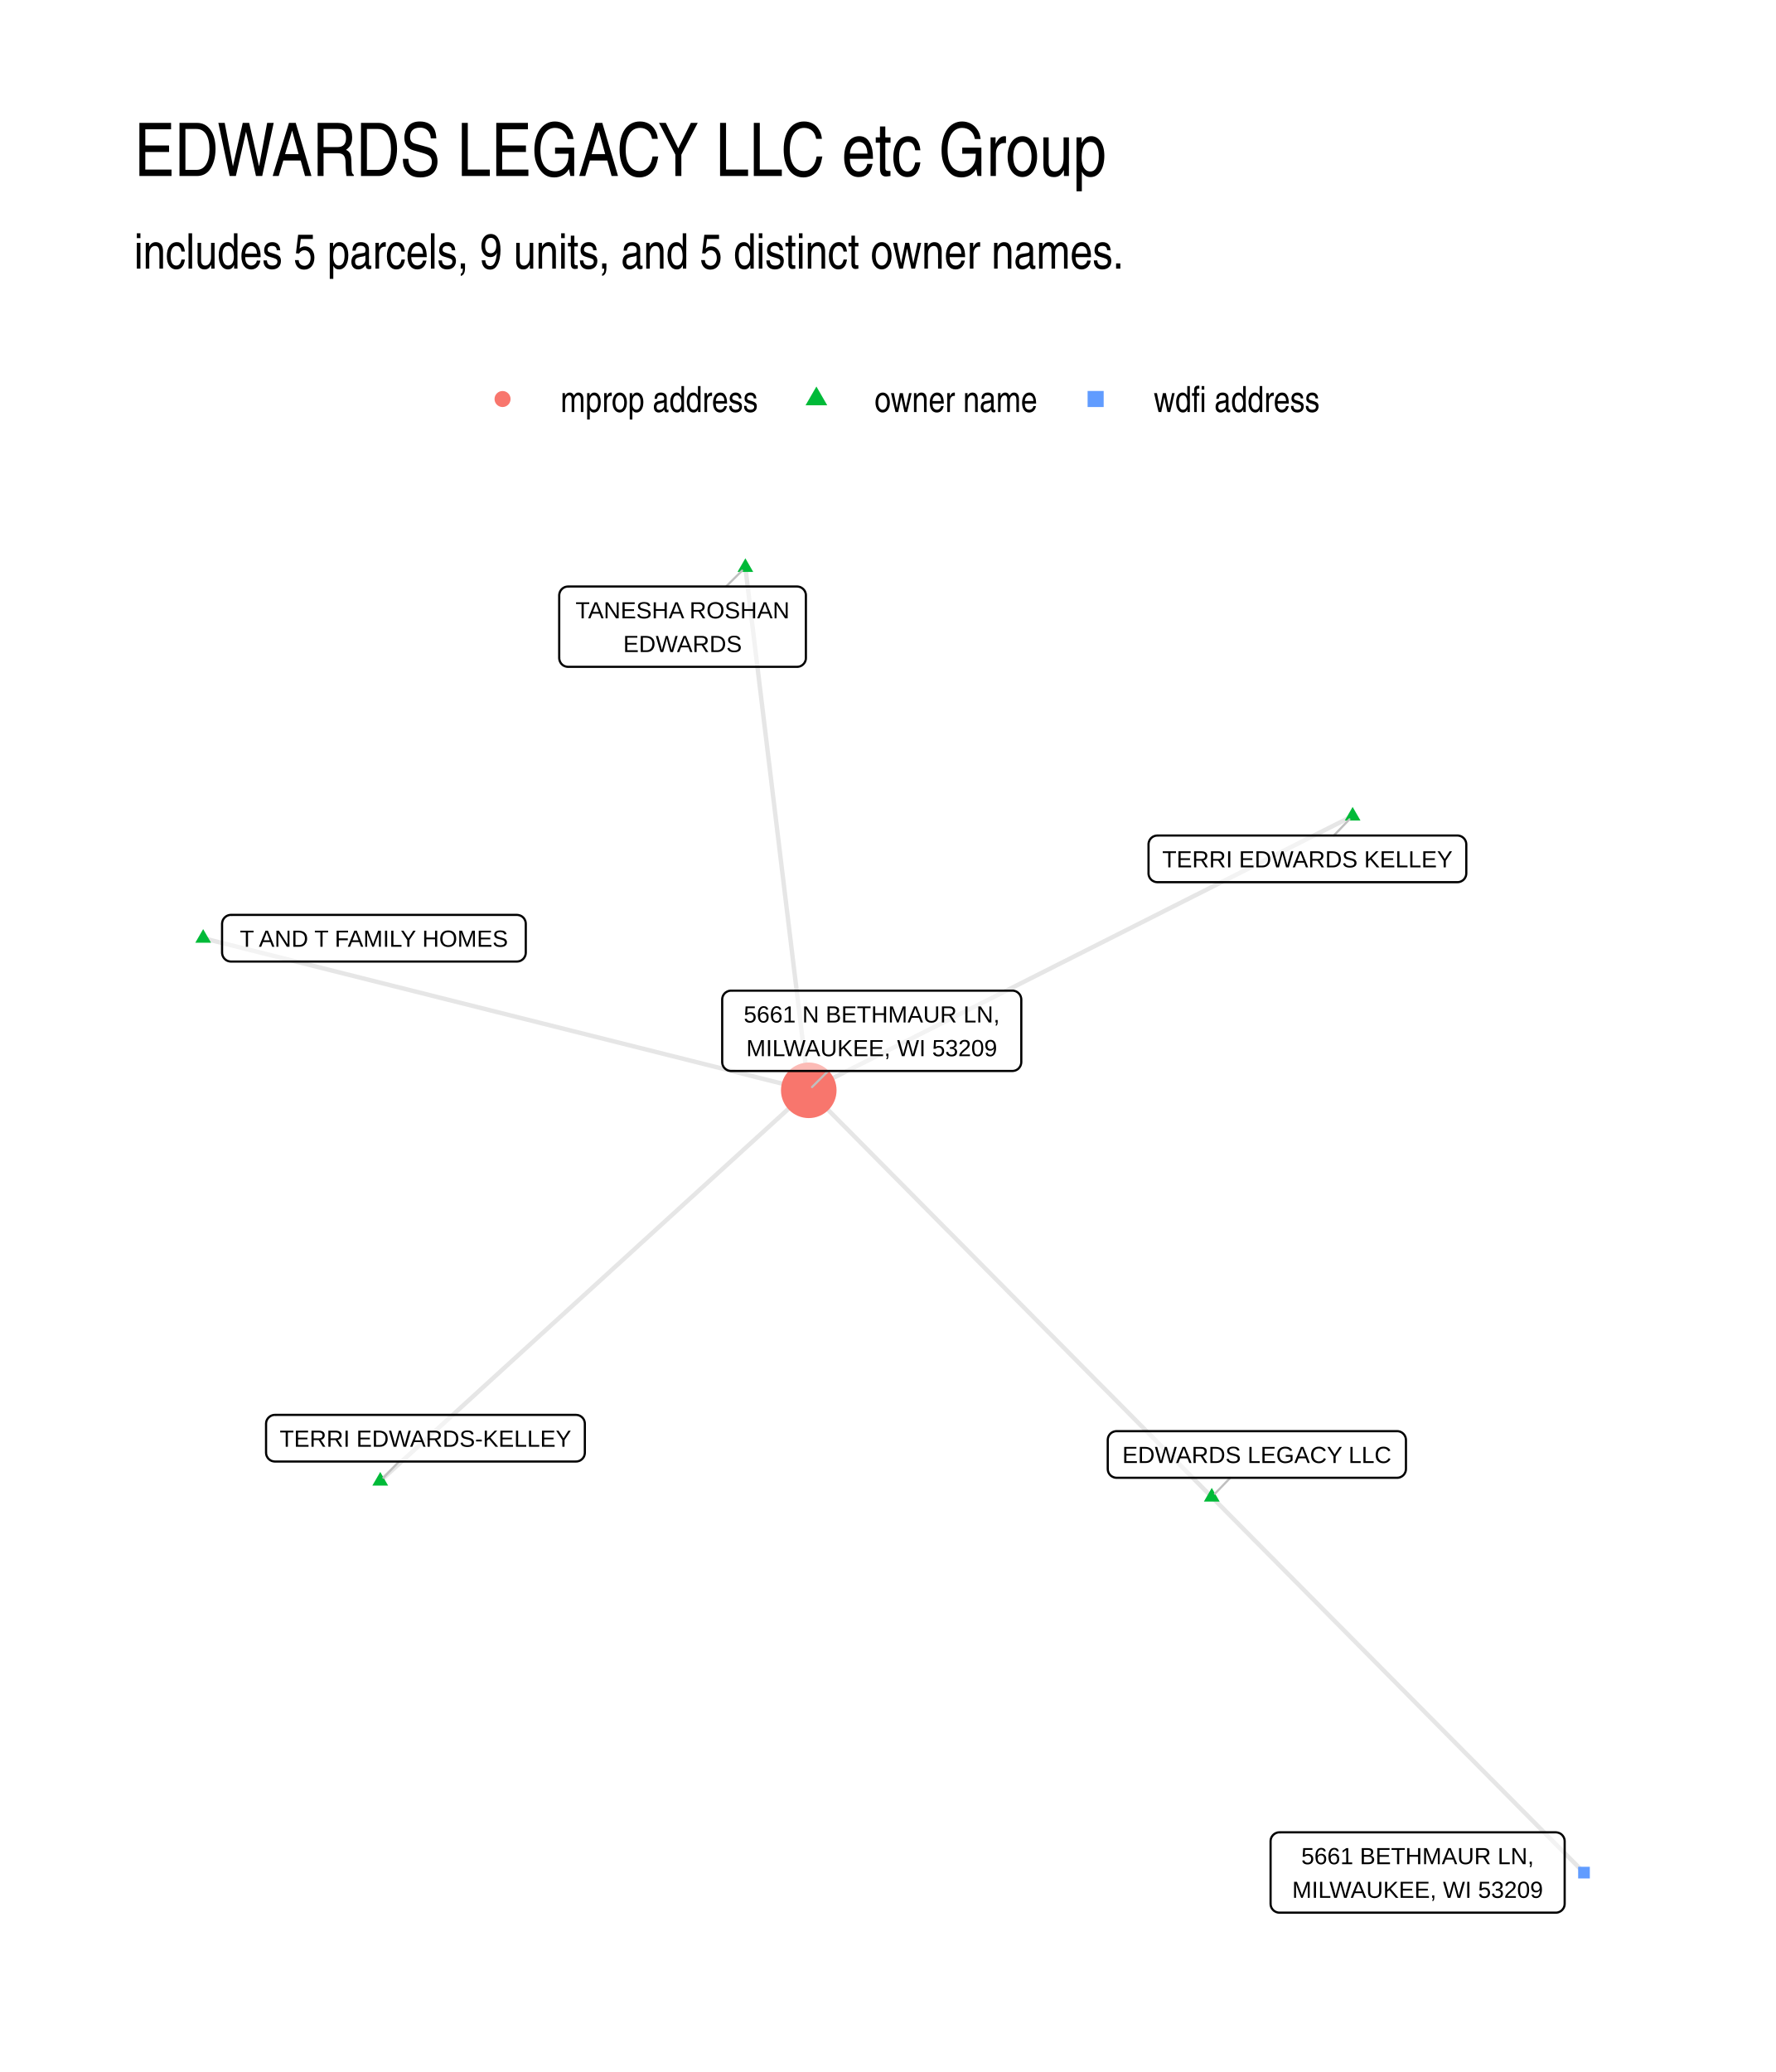
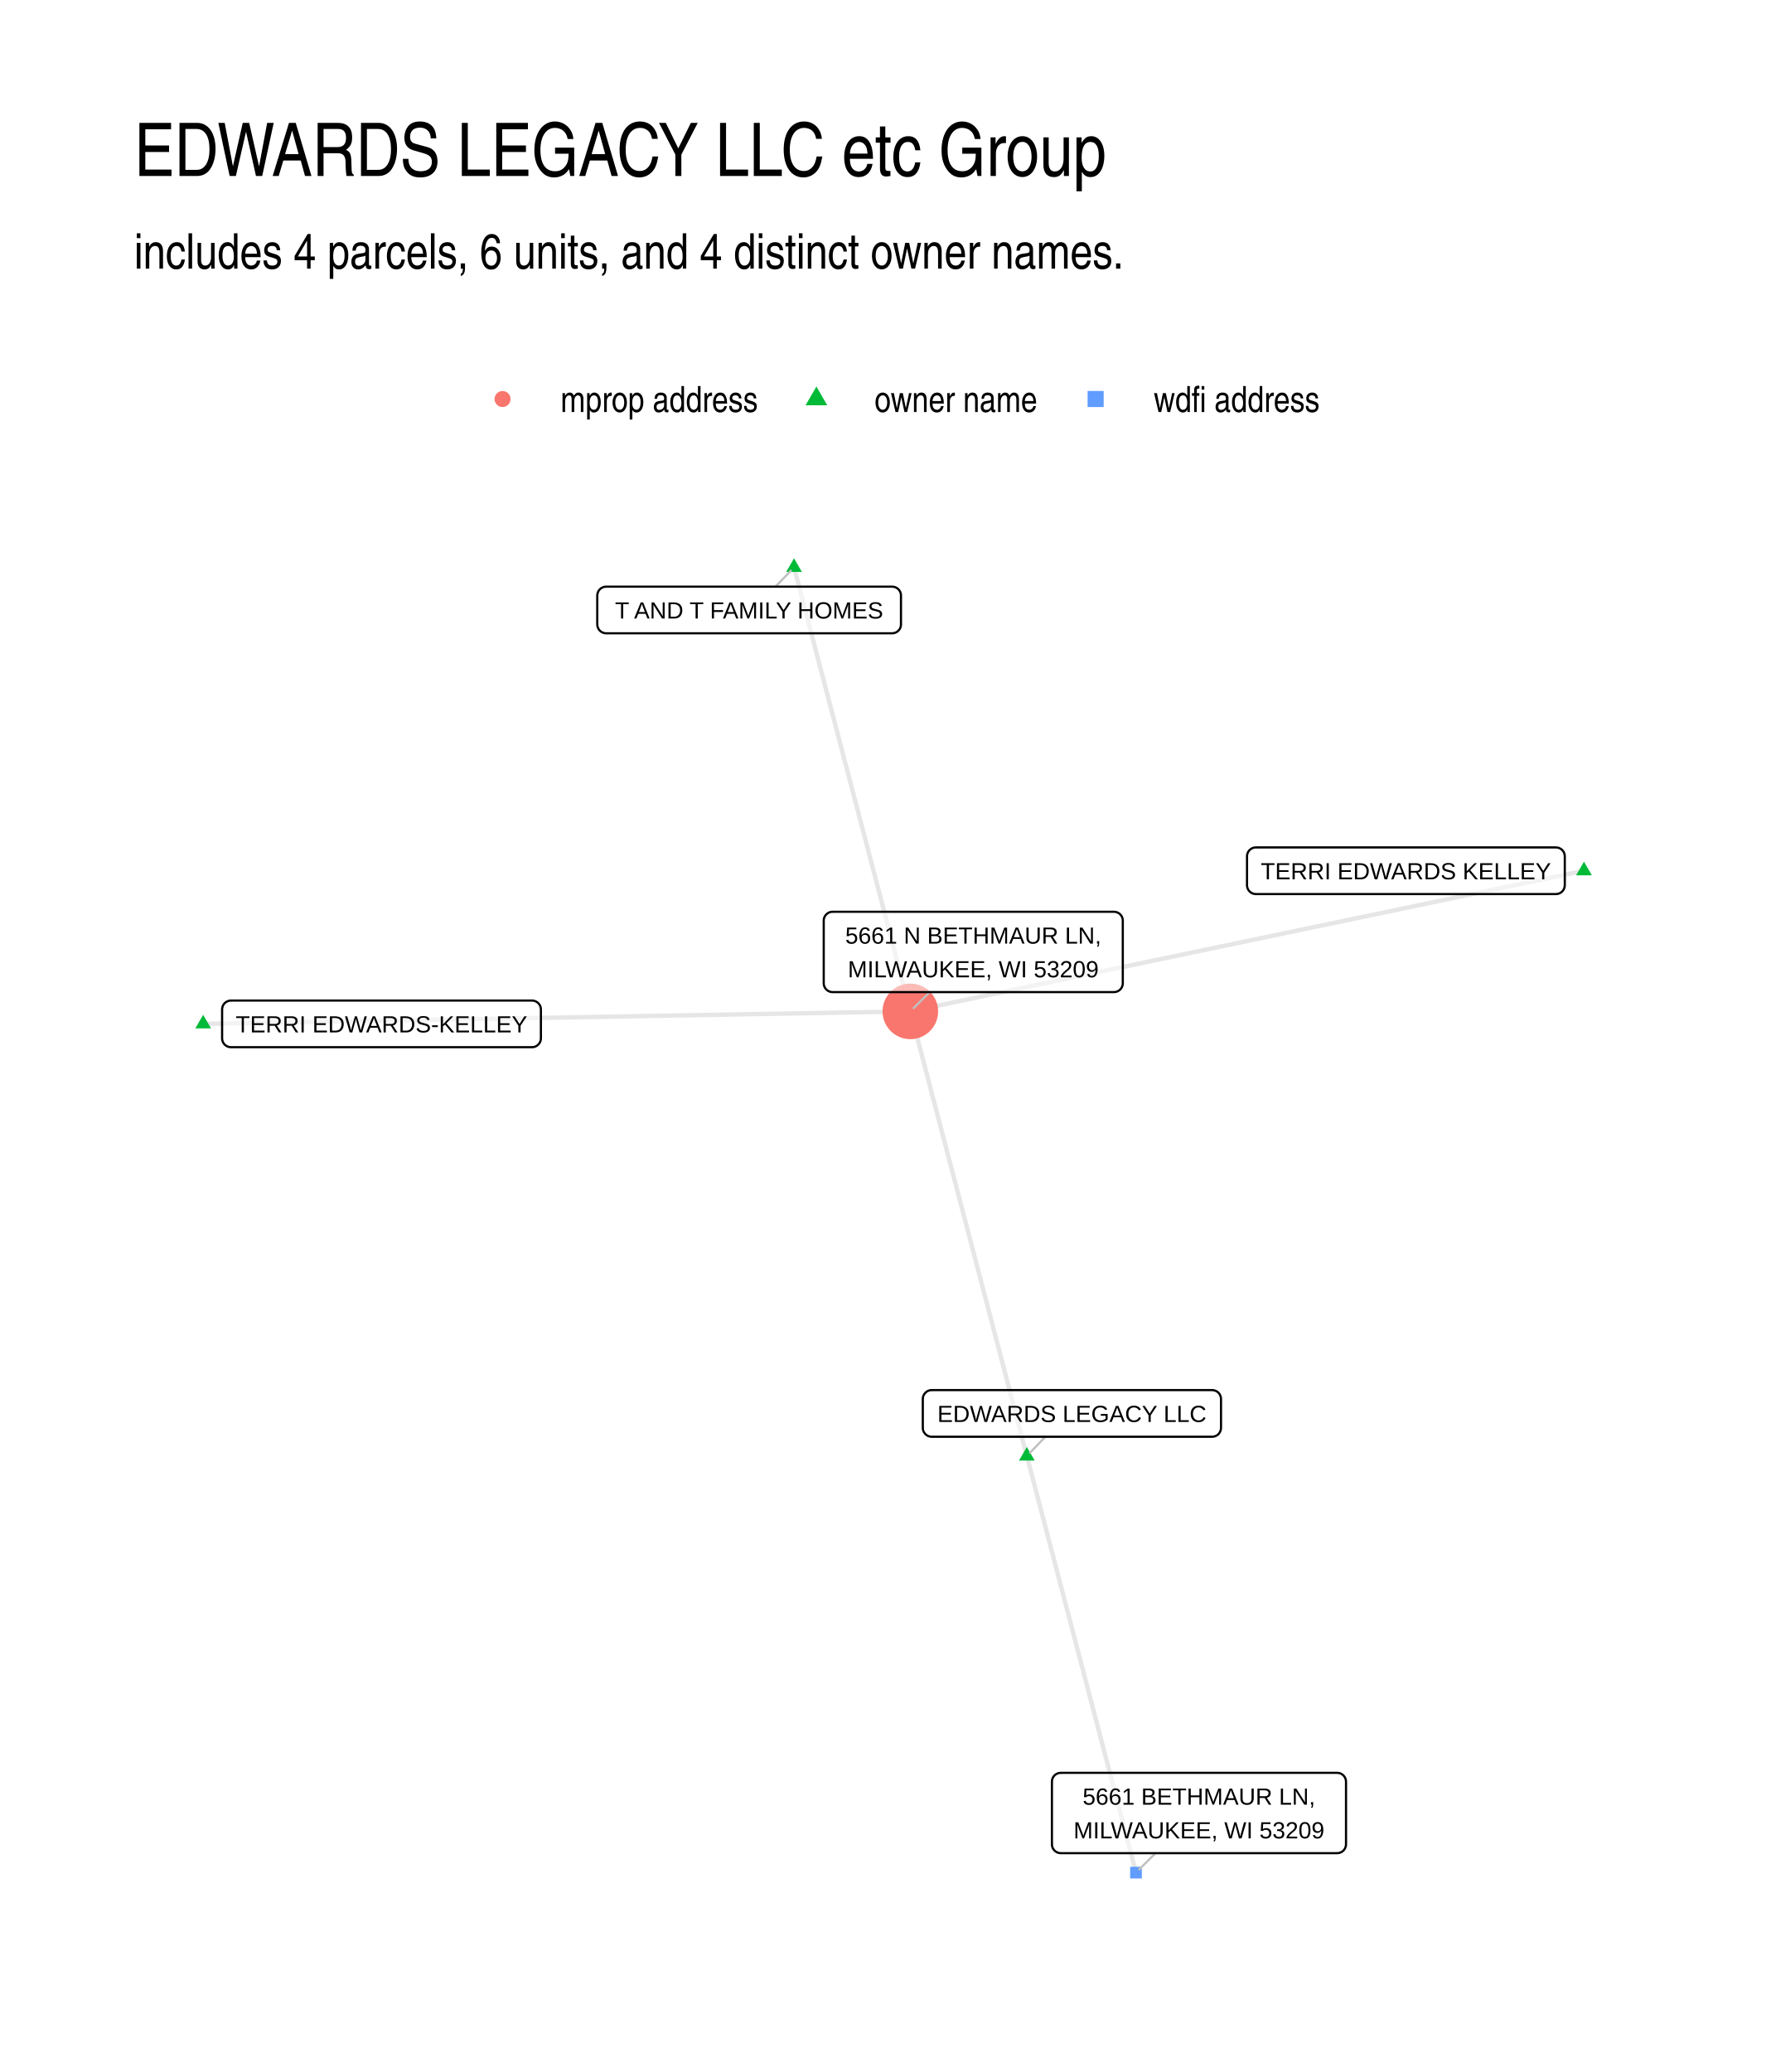
<svg xmlns="http://www.w3.org/2000/svg" width="576" height="672" class="svglite" viewBox="0 0 432 504">
  <defs>
    <style>.svglite line,.svglite polyline,.svglite polygon,.svglite path,.svglite circle{fill:none;stroke:#000000;stroke-linecap:round;stroke-linejoin:round;stroke-miterlimit:10.00}.svglite text{white-space:pre}</style>
  </defs>
  <rect width="100%" height="100%" style="stroke-linecap:round;stroke-linejoin:round;stroke-miterlimit:10.00;stroke:none;fill:#FFFFFF" />
  <defs>
    <clipPath id="cpMC4wMHw0MzIuMDB8MC4wMHw1MDQuMDA=">
      <path d="M0 0h432v504H0z" />
    </clipPath>
  </defs>
  <g clip-path="url(#cpMC4wMHw0MzIuMDB8MC4wMHw1MDQuMDA=)">
    <path d="M0 0h432v504H0z" style="stroke-width:1.07;stroke:none;fill:#FFFFFF" />
  </g>
  <defs>
    <clipPath id="cpMzIuNjN8NDAyLjExfDEyMi4xNHw0NzEuMzc=">
      <path d="M32.63 122.14h369.48v349.24H32.63z" />
    </clipPath>
  </defs>
  <g clip-path="url(#cpMzIuNjN8NDAyLjExfDEyMi4xNHw0NzEuMzc=)">
-     <path d="m329.04 198.49-1.34.67-1.33.68-1.34.67-1.34.68-1.33.67-1.34.67-1.34.68-1.33.67-1.34.67-1.33.68-1.34.67-1.34.68-1.33.67-1.34.67-1.34.68-1.33.67-1.34.68-1.34.67-1.33.67-1.34.68-1.33.67-1.34.68-1.34.67-1.33.67-1.34.68-1.34.67-1.33.68-1.34.67-1.34.67-1.33.68-1.34.67-1.34.68-1.33.67-1.34.67-1.33.68-1.34.67-1.34.68-1.33.67-1.34.67-1.34.68-1.33.67-1.34.68-1.34.67-1.33.67-1.34.68-1.33.67-1.34.68-1.34.67-1.33.67-1.34.68-1.34.67-1.33.68-1.34.67-1.34.67-1.33.68-1.34.67-1.34.68-1.33.67-1.34.67-1.33.68-1.34.67-1.34.68-1.33.67-1.34.67-1.34.68-1.33.67-1.34.68-1.34.67-1.33.67-1.34.68-1.33.67-1.34.67-1.34.68-1.33.67-1.34.68-1.34.67-1.33.67-1.34.68-1.34.67-1.33.68-1.34.67-1.34.67-1.33.68-1.34.67-1.33.68-1.34.67-1.34.67-1.33.68-1.34.67-1.34.68-1.33.67-1.34.67-1.34.68-1.33.67-1.34.68-1.33.67-1.34.67-1.34.68-1.33.67m98.03 98.92-.99-1-.99-.99-.99-1-.99-1-.99-1-.99-1-.99-1-.99-1-.99-1-.99-1-.99-1-.99-1-.99-1-.99-1-.99-.99-.99-1-.99-1-.99-1-.99-1-.99-1-.99-1-.99-1-.99-1-.99-1-.99-1-1-1-.99-.99-.99-1-.99-1-.99-1-.99-1-.99-1-.99-1-.99-1-.99-1-.99-1-.99-1-.99-1-.99-1-.99-.99-.99-1-.99-1-.99-1-.99-1-.99-1-.99-1-.99-1-.99-1-.99-1-.99-1-.99-1-.99-1-.99-.99-.99-1-.99-1-.99-1-.99-1-.99-1-.99-1-.99-1-.99-1-.99-1-.99-1-.99-1-1-.99-.99-1-.99-1-.99-1-.99-1-.99-1-.99-1-.99-1-.99-1-.99-1-.99-1-.99-1-.99-1-.99-.99-.99-1-.99-1-.99-1-.99-1-.99-1-.99-1-.99-1-.99-1-.99-1-.99-1-.99-1-.99-1-.99-.99-.99-1-.99-1-.99-1-.99-1-.99-1-.99-1-.99-1-.99-1m98.03 98.92.92.93.91.92.92.92.91.93.91.92.92.92.91.92.92.93.91.92.92.92.91.93.92.92.91.92.92.92.91.93.92.92.91.92.91.93.92.92.91.92.92.92.91.93.92.92.91.92.92.93.91.92.92.92.91.92.92.93.91.92.91.92.92.93.91.92.92.92.91.92.92.93.91.92.92.92.91.93.92.92.91.92.91.92.92.93.91.92.92.92.91.93.92.92.91.92.92.92.91.93.92.92.91.92.92.93.91.92.91.92.92.92.91.93.92.92.91.92.92.93.91.92.92.92.91.92.92.93.91.92.92.92.91.93.91.92.92.92.91.92.92.93.91.92.92.92.91.93.92.92.91.92.92.92.91.93.92.92.91.92.91.93.92.92.91.92.92.92.91.93.92.92.91.92.92.93.91.92.92.92.91.93.92.92.91.92.91.92.92.93.91.92.92.92.91.93.92.92m-204-317.49.15 1.29.16 1.28.15 1.29.16 1.28.16 1.29.15 1.28.16 1.29.15 1.28.16 1.29.15 1.28.16 1.28.16 1.29.15 1.28.16 1.29.15 1.28.16 1.29.15 1.28.16 1.29.16 1.28.15 1.29.16 1.28.15 1.29.16 1.28.16 1.29.15 1.28.16 1.29.15 1.28.16 1.29.15 1.28.16 1.29.16 1.28.15 1.29.16 1.28.15 1.29.16 1.28.15 1.29.16 1.28.16 1.29.15 1.28.16 1.29.15 1.28.16 1.29.15 1.28.16 1.29.16 1.28.15 1.28.16 1.29.15 1.28.16 1.29.15 1.28.16 1.29.16 1.28.15 1.29.16 1.28.15 1.29.16 1.28.15 1.29.16 1.28.16 1.29.15 1.28.16 1.29.15 1.28.16 1.29.15 1.28.16 1.29.16 1.28.15 1.29.16 1.28.15 1.29.16 1.28.16 1.29.15 1.28.16 1.29.15 1.28.16 1.29.15 1.28.16 1.29.16 1.28.15 1.28.16 1.29.15 1.28.16 1.29.15 1.28.16 1.29.16 1.28.15 1.29.16 1.28.15 1.29.16 1.28.15 1.29.16 1.28.16 1.29.15 1.28.16 1.29.15 1.28.16 1.29.15 1.28.16 1.29.16 1.28m-147.32-37 1.49.37 1.49.38 1.49.37 1.48.37 1.49.38 1.49.37 1.49.38 1.49.37 1.48.37 1.49.38 1.49.37 1.49.37 1.49.38 1.48.37 1.49.38 1.49.37 1.49.37 1.49.38 1.48.37 1.49.37 1.49.38 1.49.37 1.49.38 1.48.37 1.49.37 1.49.38 1.49.37 1.49.37 1.48.38 1.49.37 1.49.38 1.49.37 1.49.37 1.48.38 1.49.37 1.49.37 1.49.38 1.49.37 1.49.38 1.48.37 1.49.37 1.49.38 1.49.37 1.49.37 1.48.38 1.49.37 1.49.38 1.49.37 1.49.37 1.48.38 1.49.37 1.49.38 1.49.37 1.49.37 1.48.38 1.49.37 1.49.37 1.49.38 1.49.37 1.48.38 1.49.37 1.49.37 1.49.38 1.49.37 1.48.37 1.49.38 1.49.37 1.49.38 1.49.37 1.48.37 1.49.38 1.49.37 1.49.37 1.49.38 1.48.37 1.49.38 1.49.37 1.49.37 1.49.38 1.48.37 1.49.37 1.49.38 1.49.37 1.49.38 1.48.37 1.49.37 1.49.38 1.49.37 1.49.37 1.48.38 1.49.37 1.49.38 1.49.37 1.49.37 1.48.38 1.49.37 1.49.37 1.49.38 1.49.37M92.5 360.25l1.05-.96 1.05-.96 1.05-.96 1.06-.96 1.05-.96 1.05-.96 1.06-.96 1.05-.96 1.05-.96 1.06-.96 1.05-.96 1.05-.96 1.05-.96 1.06-.96 1.05-.96 1.05-.96 1.06-.96 1.05-.96 1.05-.96 1.05-.96 1.06-.96 1.05-.96 1.05-.96 1.06-.96 1.05-.96 1.05-.96 1.06-.96 1.05-.96 1.05-.96 1.05-.96 1.06-.96 1.05-.96 1.05-.96 1.06-.96 1.05-.96 1.05-.96 1.05-.96 1.06-.96 1.05-.96 1.05-.96 1.06-.96 1.05-.96 1.05-.96 1.05-.96 1.06-.96 1.05-.96 1.05-.96 1.06-.96 1.05-.96 1.05-.96 1.06-.96 1.05-.96 1.05-.96 1.05-.96 1.06-.96 1.05-.96 1.05-.96 1.06-.96 1.05-.96 1.05-.96 1.05-.96 1.06-.96 1.05-.96 1.05-.96 1.06-.96 1.05-.96 1.05-.96 1.06-.96 1.05-.96 1.05-.96 1.05-.96 1.06-.96 1.05-.96 1.05-.96 1.06-.96 1.05-.96 1.05-.96 1.05-.96 1.06-.96 1.05-.96 1.05-.96 1.06-.96 1.05-.96 1.05-.96 1.05-.96 1.06-.96 1.05-.96 1.05-.96 1.06-.96 1.05-.96 1.05-.96 1.06-.96 1.05-.96 1.05-.96 1.05-.96 1.06-.96 1.05-.96 1.05-.96 1.06-.96" style="stroke-width:1.07;stroke:#000000;stroke-opacity:0.10;stroke-linecap:butt" />
-     <path d="m329.04 196.28 1.91 3.31h-3.82zm-34.27 165.64 1.92 3.32h-3.83zM181.32 135.8l1.91 3.32h-3.83zM49.42 226l1.92 3.31h-3.83zM92.5 358.04l1.91 3.32h-3.83z" style="stroke-width:0.71;stroke:none;fill:#00BA38" />
-     <circle cx="196.74" cy="265.21" r="6.76" style="stroke-width:0.71;stroke:none;fill:#F8766D" />
-     <path d="M383.9 456.92h2.84v-2.84h-2.84z" style="stroke-width:0.71;stroke:none;fill:#619CFF" />
-     <path d="m324.47 203.23 3.79-3.93m-28.98 160.16-3.73 3.86M176.63 142.66l3.89-3.85m-83.46 216.7-3.78 3.93m108.19-98.93-3.93 3.91" style="stroke-width:0.53;stroke:#BFBFBF" />
-     <path d="M281.55 214.58h72.98-.08l.34-.01.34-.07.33-.13.3-.17.27-.22.23-.26.18-.29.14-.32.08-.34.03-.35h0v-7.03h0l-.03-.34-.08-.34-.14-.32-.18-.29-.23-.26-.27-.22-.3-.18-.33-.12-.34-.07-.26-.02h-72.98l.26.02-.35-.01-.35.04-.33.1-.31.14-.29.2-.25.24-.21.28-.16.31-.11.33-.06.34v7.2-.17.35l.06.34.11.33.16.31.21.27.25.25.29.19.31.15.33.1.35.04z" style="stroke-width:0.53;fill:#FFFFFF;fill-opacity:0.50" />
-     <text x="318.04" y="210.98" lengthAdjust="spacingAndGlyphs" style="font-size:5.69px;font-family:&quot;Liberation Sans&quot;" text-anchor="middle" textLength="70.11">TERRI EDWARDS KELLEY</text>
-     <path d="M271.63 359.46h68.22-.09l.35-.01.34-.07.33-.13.3-.17.27-.22.23-.26.18-.29.14-.32.08-.34.03-.35h0v-7.02h0l-.03-.35-.08-.34-.14-.32-.18-.29-.23-.26-.27-.22-.3-.18-.33-.12-.34-.07-.26-.01h-68.22l.26.01-.35-.01-.34.04-.34.1-.31.14-.29.2-.25.24-.21.28-.16.31-.11.33-.05.34-.01.18v7.02l.01-.17v.35l.05.34.11.33.16.31.21.27.25.25.29.19.31.15.34.1.34.04z" style="stroke-width:0.53;fill:#FFFFFF;fill-opacity:0.50" />
-     <text x="305.74" y="355.86" lengthAdjust="spacingAndGlyphs" style="font-size:5.69px;font-family:&quot;Liberation Sans&quot;" text-anchor="middle" textLength="65.34">EDWARDS LEGACY LLC</text>
-     <path d="M138.19 162.2h55.69-.08l.34-.01.35-.07.32-.12.3-.18.27-.22.23-.26.19-.29.13-.32.09-.34.02-.35h0v-15.22h0l-.02-.34-.09-.34-.13-.32-.19-.29-.23-.26-.27-.22-.3-.18-.32-.12-.35-.07-.26-.02h-55.69l.26.02-.34-.01-.35.04-.33.09-.32.15-.28.2-.25.24-.21.28-.16.31-.11.33-.06.34-.01.17v15.22l.01-.17v.35l.06.34.11.33.16.31.21.28.25.24.28.2.32.14.33.1.35.04z" style="stroke-width:0.53;fill:#FFFFFF;fill-opacity:0.50" />
-     <text x="166.04" y="150.41" lengthAdjust="spacingAndGlyphs" style="font-size:5.69px;font-family:&quot;Liberation Sans&quot;" text-anchor="middle" textLength="52.81">TANESHA ROSHAN</text>
-     <text x="166.04" y="158.6" lengthAdjust="spacingAndGlyphs" style="font-size:5.69px;font-family:&quot;Liberation Sans&quot;" text-anchor="middle" textLength="29.11">EDWARDS</text>
-     <path d="M56.18 233.89h69.56-.08l.34-.02.34-.07.33-.12.3-.18.27-.22.23-.26.18-.29.14-.32.08-.34.03-.34h0v-7.03h0l-.03-.35-.08-.33-.14-.32-.18-.3-.23-.26-.27-.22-.3-.17-.33-.12-.34-.07-.26-.02H56.18l.26.02-.34-.02-.35.04-.33.1-.32.15-.28.2-.25.24-.21.28-.16.3-.11.33-.06.35-.01.17v7.03l.01-.18v.35l.06.34.11.33.16.31.21.28.25.24.28.2.32.15.33.09.35.05z" style="stroke-width:0.53;fill:#FFFFFF;fill-opacity:0.50" />
-     <text x="90.96" y="230.29" lengthAdjust="spacingAndGlyphs" style="font-size:5.69px;font-family:&quot;Liberation Sans&quot;" text-anchor="middle" textLength="66.68">T AND T FAMILY HOMES</text>
-     <path d="M66.88 355.51h73.23l-.08-.01.34-.01.34-.07.33-.12.3-.18.27-.22.23-.26.19-.29.13-.32.08-.34.03-.34h0v-7.03h0l-.03-.35-.08-.33-.13-.32-.19-.3-.23-.26-.27-.22-.3-.17-.33-.13-.34-.06-.26-.02H66.88l.26.02-.35-.02-.34.04-.33.1-.32.15-.28.2-.26.24-.2.27-.17.31-.11.33-.05.35-.01.17v7.03l.01-.18v.35l.05.34.11.33.17.31.2.28.26.24.28.2.32.15.33.09.34.04z" style="stroke-width:0.53;fill:#FFFFFF;fill-opacity:0.50" />
-     <text x="103.5" y="351.91" lengthAdjust="spacingAndGlyphs" style="font-size:5.69px;font-family:&quot;Liberation Sans&quot;" text-anchor="middle" textLength="70.35">TERRI EDWARDS-KELLEY</text>
-     <path d="M177.84 260.51h68.44-.09l.35-.02.34-.07.32-.12.3-.17.27-.22.23-.27.19-.29.13-.32.09-.34.03-.34h0v-15.22h0l-.03-.35-.09-.34-.13-.32-.19-.29-.23-.26-.27-.22-.3-.18-.32-.12-.34-.07-.26-.01h-68.44l.26.01-.35-.01-.34.04-.34.1-.31.15-.29.19-.25.24-.21.28-.16.31-.11.33-.05.34-.01.18v15.22l.01-.18v.35l.05.34.11.33.16.31.21.28.25.24.29.2.31.15.34.09.34.05z" style="stroke-width:0.53;fill:#FFFFFF;fill-opacity:0.50" />
-     <text x="212.06" y="248.71" lengthAdjust="spacingAndGlyphs" style="font-size:5.69px;font-family:&quot;Liberation Sans&quot;" text-anchor="middle" textLength="65.56">5661 N BETHMAUR LN,</text>
-     <text x="212.06" y="256.91" lengthAdjust="spacingAndGlyphs" style="font-size:5.69px;font-family:&quot;Liberation Sans&quot;" text-anchor="middle" textLength="64.34">MILWAUKEE, WI 53209</text>
-     <path d="M311.24 465.24h67.22-.09l.35-.01.34-.07.32-.13.31-.17.26-.22.23-.26.19-.29.14-.32.08-.34.03-.35h0v-15.22h0l-.03-.35-.08-.33-.14-.32-.19-.3-.23-.26-.26-.22-.31-.17-.32-.12-.34-.07-.26-.02h-67.22l.26.02-.35-.02-.34.04-.34.1-.31.15-.29.2-.25.24-.21.28-.16.3-.11.33-.05.35-.01.17v15.22l.01-.17v.35l.05.34.11.33.16.31.21.27.25.25.29.19.31.15.34.1.34.04z" style="stroke-width:0.53;fill:#FFFFFF;fill-opacity:0.50" />
-     <text x="344.85" y="453.45" lengthAdjust="spacingAndGlyphs" style="font-size:5.69px;font-family:&quot;Liberation Sans&quot;" text-anchor="middle" textLength="59.49">5661 BETHMAUR LN,</text>
-     <text x="344.85" y="461.64" lengthAdjust="spacingAndGlyphs" style="font-size:5.69px;font-family:&quot;Liberation Sans&quot;" text-anchor="middle" textLength="64.34">MILWAUKEE, WI 53209</text>
+     <path d="m385.32 211.8-1.66.35-1.65.34-1.66.35-1.65.34-1.66.35-1.65.35-1.66.34-1.65.35-1.66.34-1.65.35-1.66.34-1.66.35-1.65.34-1.66.35-1.65.35-1.66.34-1.65.35-1.66.34-1.65.35-1.66.34-1.65.35-1.66.34-1.65.35-1.66.34-1.65.35-1.66.35-1.65.34-1.66.35-1.65.34-1.66.35-1.65.34-1.66.35-1.65.34-1.66.35-1.65.34-1.66.35-1.66.35-1.65.34-1.66.35-1.65.34-1.66.35-1.65.34-1.66.35-1.65.34-1.66.35-1.65.35-1.66.34-1.65.35-1.66.34-1.65.35-1.66.34-1.65.35-1.66.34-1.65.35-1.66.34-1.65.35-1.66.35-1.65.34-1.66.35-1.66.34-1.65.35-1.66.34-1.65.35-1.66.34-1.65.35-1.66.35-1.65.34-1.66.35-1.65.34-1.66.35-1.65.34-1.66.35-1.65.34-1.66.35-1.65.34-1.66.35-1.65.35-1.66.34-1.65.35-1.66.34-1.65.35-1.66.34-1.65.35-1.66.34-1.66.35-1.65.34-1.66.35-1.65.35-1.66.34-1.65.35-1.66.34-1.65.35-1.66.34-1.65.35-1.66.34-1.65.35-1.66.35-1.65.34-1.66.35m28.34 108.16-.29-1.09-.28-1.1-.29-1.09-.29-1.09-.28-1.09-.29-1.1-.28-1.09-.29-1.09-.29-1.09-.28-1.1-.29-1.09-.29-1.09-.28-1.09-.29-1.1-.28-1.09-.29-1.09-.29-1.09-.28-1.1-.29-1.09-.29-1.09-.28-1.09-.29-1.1-.28-1.09-.29-1.09-.29-1.09-.28-1.1-.29-1.09-.29-1.09-.28-1.09-.29-1.1-.28-1.09-.29-1.09-.29-1.09-.28-1.1-.29-1.09-.29-1.09-.28-1.1-.29-1.09-.28-1.09-.29-1.09-.29-1.1-.28-1.09-.29-1.09-.29-1.09-.28-1.1-.29-1.09-.28-1.09-.29-1.09-.29-1.1-.28-1.09-.29-1.09-.28-1.09-.29-1.1-.29-1.09-.28-1.09-.29-1.09-.29-1.1-.28-1.09-.29-1.09-.28-1.09-.29-1.1-.29-1.09-.28-1.09-.29-1.09-.29-1.1-.28-1.09-.29-1.09-.28-1.09-.29-1.1-.29-1.09-.28-1.09-.29-1.09-.29-1.1-.28-1.09-.29-1.09-.28-1.09-.29-1.1-.29-1.09-.28-1.09-.29-1.1-.29-1.09-.28-1.09-.29-1.09-.28-1.1-.29-1.09-.29-1.09-.28-1.09-.29-1.1-.29-1.09-.28-1.09-.29-1.09-.28-1.1-.29-1.09-.29-1.09-.28-1.09-.29-1.1-.29-1.09-.28-1.09-.29-1.09m28.34 108.16.27 1.02.27 1.03.26 1.02.27 1.02.27 1.03.27 1.02.27 1.02.26 1.03.27 1.02.27 1.02.27 1.03.27 1.02.27 1.03.26 1.02.27 1.02.27 1.03.27 1.02.27 1.02.26 1.03.27 1.02.27 1.02.27 1.03.27 1.02.27 1.02.26 1.03.27 1.02.27 1.02.27 1.03.27 1.02.26 1.03.27 1.02.27 1.02.27 1.03.27 1.02.26 1.02.27 1.03.27 1.02.27 1.02.27 1.03.27 1.02.26 1.02.27 1.03.27 1.02.27 1.02.27 1.03.26 1.02.27 1.02.27 1.03.27 1.02.27 1.03.27 1.02.26 1.02.27 1.03.27 1.02.27 1.02.27 1.03.26 1.02.27 1.02.27 1.03.27 1.02.27 1.02.26 1.03.27 1.02.27 1.02.27 1.03.27 1.02.27 1.03.26 1.02.27 1.02.27 1.03.27 1.02.27 1.02.26 1.03.27 1.02.27 1.02.27 1.03.27 1.02.27 1.02.26 1.03.27 1.02.27 1.02.27 1.03.27 1.02.26 1.03.27 1.02.27 1.02.27 1.03.27 1.02.26 1.02.27 1.03.27 1.02.27 1.02.27 1.03.27 1.02.26 1.02.27 1.03.27 1.02.27 1.02.27 1.03m-83.18-317.49.28 1.09.29 1.09.29 1.09.28 1.09.29 1.1.28 1.09.29 1.09.28 1.09.29 1.09.29 1.09.28 1.09.29 1.09.28 1.09.29 1.09.29 1.09.28 1.1.29 1.09.28 1.09.29 1.09.28 1.09.29 1.09.29 1.09.28 1.09.29 1.09.28 1.09.29 1.09.28 1.09.29 1.1.29 1.09.28 1.09.29 1.09.28 1.09.29 1.09.29 1.09.28 1.09.29 1.09.28 1.09.29 1.09.28 1.09.29 1.1.29 1.09.28 1.09.29 1.09.28 1.09.29 1.09.28 1.09.29 1.09.29 1.09.28 1.09.29 1.09.28 1.1.29 1.09.29 1.09.28 1.09.29 1.09.28 1.09.29 1.09.28 1.09.29 1.09.29 1.09.28 1.09.29 1.09.28 1.1.29 1.09.28 1.09.29 1.09.29 1.09.28 1.09.29 1.09.28 1.09.29 1.09.29 1.09.28 1.09.29 1.09.28 1.1.29 1.09.28 1.09.29 1.09.29 1.09.28 1.09.29 1.09.28 1.09.29 1.09.29 1.09.28 1.09.29 1.1.28 1.09.29 1.09.28 1.09.29 1.09.29 1.09.28 1.09.29 1.09.28 1.09.29 1.09.28 1.09.29 1.09.29 1.1.28 1.09m-172.03 3.04 1.74-.03 1.74-.03 1.74-.03 1.73-.03 1.74-.04 1.74-.03 1.74-.03 1.73-.03 1.74-.03 1.74-.03 1.74-.03 1.73-.03 1.74-.03 1.74-.03 1.74-.03 1.74-.03 1.73-.03 1.74-.03 1.74-.04 1.74-.03 1.73-.03 1.74-.03 1.74-.03 1.74-.03 1.73-.03 1.74-.03 1.74-.03 1.74-.03 1.73-.03 1.74-.03 1.74-.03 1.74-.04 1.74-.03 1.73-.03 1.74-.03 1.74-.03 1.74-.03 1.73-.03 1.74-.03 1.74-.03 1.74-.03 1.73-.03 1.74-.03 1.74-.03 1.74-.03 1.74-.04 1.73-.03 1.74-.03 1.74-.03 1.74-.03 1.73-.03 1.74-.03 1.74-.03 1.74-.03 1.73-.03 1.74-.03 1.74-.03 1.74-.03 1.74-.03 1.73-.04 1.74-.03 1.74-.03 1.74-.03 1.73-.03 1.74-.03 1.74-.03 1.74-.03 1.73-.03 1.74-.03 1.74-.03 1.74-.03 1.73-.03 1.74-.03 1.74-.04 1.74-.03 1.74-.03 1.73-.03 1.74-.03 1.74-.03 1.74-.03 1.73-.03 1.74-.03 1.74-.03 1.74-.03 1.73-.03 1.74-.03 1.74-.03 1.74-.04 1.74-.03 1.73-.03 1.74-.03 1.74-.03 1.74-.03 1.73-.03 1.74-.03 1.74-.03 1.74-.03 1.73-.03 1.74-.03" style="stroke-width:1.07;stroke:#000000;stroke-opacity:0.10;stroke-linecap:butt" />
+     <path d="m385.32 209.59 1.91 3.32h-3.83zM249.79 351.96l1.91 3.31h-3.82zM193.16 135.8l1.91 3.32h-3.83zM49.42 246.84l1.92 3.31h-3.83z" style="stroke-width:0.71;stroke:none;fill:#00BA38" />
+     <circle cx="221.45" cy="246.01" r="6.76" style="stroke-width:0.71;stroke:none;fill:#F8766D" />
+     <path d="M274.92 456.92h2.84v-2.84h-2.84z" style="stroke-width:0.71;stroke:none;fill:#619CFF" />
+     <path d="m254.31 349.48-3.74 3.88M188.64 142.7l3.74-3.88m33.79 102.5-3.92 3.89m58.84 205.56-3.95 3.93" style="stroke-width:0.53;stroke:#BFBFBF" />
+     <path d="M305.51 217.48h72.98-.09l.35-.02.34-.07.33-.12.3-.18.27-.22.23-.26.18-.29.14-.32.08-.34.03-.34h0v-7.03h0l-.03-.35-.08-.33-.14-.32-.18-.3-.23-.26-.27-.22-.3-.17-.33-.13-.34-.06-.26-.02h-72.98l.26.02-.35-.02-.35.04-.33.1-.31.15-.29.2-.25.24-.21.28-.16.3-.11.33-.06.35v7.2-.18.35l.06.34.11.33.16.31.21.28.25.24.29.2.31.15.33.09.35.05z" style="stroke-width:0.53;fill:#FFFFFF;fill-opacity:0.50" />
+     <text x="342" y="213.88" lengthAdjust="spacingAndGlyphs" style="font-size:5.69px;font-family:&quot;Liberation Sans&quot;" text-anchor="middle" textLength="70.11">TERRI EDWARDS KELLEY</text>
+     <path d="M226.64 349.48h68.22-.08l.34-.02.34-.07.33-.12.3-.17.27-.22.23-.26.18-.3.14-.32.08-.34.03-.34h0v-7.03h0l-.03-.35-.08-.33-.14-.32-.18-.3-.23-.26-.27-.22-.3-.17-.33-.12-.34-.07-.26-.02h-68.22l.26.02-.34-.02-.35.04-.33.1-.32.15-.28.2-.25.24-.21.28-.17.3-.11.33-.05.35-.01.17v7.03l.01-.18v.35l.05.35.11.33.17.3.21.28.25.24.28.2.32.15.33.09.35.05z" style="stroke-width:0.53;fill:#FFFFFF;fill-opacity:0.50" />
+     <text x="260.75" y="345.88" lengthAdjust="spacingAndGlyphs" style="font-size:5.69px;font-family:&quot;Liberation Sans&quot;" text-anchor="middle" textLength="65.34">EDWARDS LEGACY LLC</text>
+     <path d="M147.45 154.04h69.56-.08l.34-.01.34-.07.33-.12.3-.18.27-.22.23-.26.19-.29.13-.32.09-.34.02-.35h0v-7.02h0l-.02-.35-.09-.34-.13-.32-.19-.29-.23-.26-.27-.22-.3-.17-.33-.13-.34-.07-.26-.01h-69.56l.26.01-.34-.01-.35.04-.33.1-.32.15-.28.19-.25.24-.21.28-.16.31-.11.33-.06.34-.01.18v7.02l.01-.17v.35l.06.34.11.33.16.31.21.28.25.24.28.19.32.15.33.1.35.04z" style="stroke-width:0.53;fill:#FFFFFF;fill-opacity:0.50" />
+     <text x="182.23" y="150.44" lengthAdjust="spacingAndGlyphs" style="font-size:5.69px;font-family:&quot;Liberation Sans&quot;" text-anchor="middle" textLength="66.68">T AND T FAMILY HOMES</text>
+     <path d="M56.19 254.72h73.23-.09l.35-.01.34-.07.32-.12.3-.18.27-.22.23-.26.19-.29.14-.32.08-.34.03-.35h0v-7.02h0l-.03-.35-.08-.34-.14-.32-.19-.29-.23-.26-.27-.22-.3-.17-.32-.13-.34-.07-.26-.01H56.19l.26.01-.35-.01-.35.04-.33.1-.31.15-.29.19-.25.24-.21.28-.16.31-.11.33-.06.34v7.2-.17.35l.06.34.11.33.16.31.21.28.25.24.29.19.31.15.33.1.35.04z" style="stroke-width:0.53;fill:#FFFFFF;fill-opacity:0.50" />
+     <text x="92.8" y="251.12" lengthAdjust="spacingAndGlyphs" style="font-size:5.69px;font-family:&quot;Liberation Sans&quot;" text-anchor="middle" textLength="70.35">TERRI EDWARDS-KELLEY</text>
+     <path d="M202.54 241.32h68.43-.08l.34-.01.34-.07.33-.13.3-.17.27-.22.23-.26.19-.3.13-.31.09-.34.02-.35h0v-15.22h0l-.02-.35-.09-.33-.13-.32-.19-.3-.23-.26-.27-.22-.3-.17-.33-.13-.34-.06-.26-.02h-68.43l.26.02-.35-.02-.34.04-.34.1-.31.15-.29.2-.25.24-.21.28-.16.3-.11.33-.06.35v15.39-.17.34l.06.35.11.33.16.31.21.27.25.24.29.2.31.15.34.1.34.04z" style="stroke-width:0.53;fill:#FFFFFF;fill-opacity:0.50" />
+     <text x="236.76" y="229.53" lengthAdjust="spacingAndGlyphs" style="font-size:5.69px;font-family:&quot;Liberation Sans&quot;" text-anchor="middle" textLength="65.56">5661 N BETHMAUR LN,</text>
+     <text x="236.76" y="237.72" lengthAdjust="spacingAndGlyphs" style="font-size:5.69px;font-family:&quot;Liberation Sans&quot;" text-anchor="middle" textLength="64.34">MILWAUKEE, WI 53209</text>
+     <path d="M258.05 450.77h67.22-.09l.35-.02.34-.07.33-.12.3-.17.27-.22.23-.26.18-.3.14-.32.08-.34.03-.34h0v-15.22h0l-.03-.35-.08-.34-.14-.32-.18-.29-.23-.26-.27-.22-.3-.18-.33-.12-.34-.07-.26-.01h-67.22l.26.01-.35-.01-.34.04-.34.1-.31.15-.29.19-.25.24-.21.28-.16.31-.11.33-.05.34-.01.18v15.22l.01-.18v.35l.05.34.11.33.16.31.21.28.25.24.29.2.31.15.34.09.34.05z" style="stroke-width:0.53;fill:#FFFFFF;fill-opacity:0.50" />
+     <text x="291.66" y="438.97" lengthAdjust="spacingAndGlyphs" style="font-size:5.69px;font-family:&quot;Liberation Sans&quot;" text-anchor="middle" textLength="59.49">5661 BETHMAUR LN,</text>
+     <text x="291.66" y="447.17" lengthAdjust="spacingAndGlyphs" style="font-size:5.69px;font-family:&quot;Liberation Sans&quot;" text-anchor="middle" textLength="64.34">MILWAUKEE, WI 53209</text>
  </g>
  <g clip-path="url(#cpMC4wMHw0MzIuMDB8MC4wMHw1MDQuMDA=)">
    <circle cx="122.25" cy="97.06" r="1.95" style="stroke-width:0.71;stroke:none;fill:#F8766D" />
    <path d="m198.6 94.02 2.63 4.56h-5.27z" style="stroke-width:0.71;stroke:none;fill:#00BA38" />
    <path d="M264.57 99.01h3.91V95.1h-3.91z" style="stroke-width:0.71;stroke:none;fill:#619CFF" />
    <text x="136.37" y="100.22" lengthAdjust="spacingAndGlyphs" style="font-size:8.80px;font-weight:0;font-family:&quot;Nimbus Sans Narrow&quot;" textLength="48.11">mprop address</text>
    <text x="212.72" y="100.22" lengthAdjust="spacingAndGlyphs" style="font-size:8.80px;font-weight:0;font-family:&quot;Nimbus Sans Narrow&quot;" textLength="39.69">owner name</text>
    <text x="280.64" y="100.22" lengthAdjust="spacingAndGlyphs" style="font-size:8.80px;font-weight:0;font-family:&quot;Nimbus Sans Narrow&quot;" textLength="40.49">wdfi address</text>
-     <text x="32.63" y="65.35" lengthAdjust="spacingAndGlyphs" style="font-size:12.00px;font-weight:0;font-family:&quot;Nimbus Sans Narrow&quot;" textLength="241.18">includes 5 parcels, 9 units, and 5 distinct owner names.</text>
+     <text x="32.63" y="65.35" lengthAdjust="spacingAndGlyphs" style="font-size:12.00px;font-weight:0;font-family:&quot;Nimbus Sans Narrow&quot;" textLength="241.18">includes 4 parcels, 6 units, and 4 distinct owner names.</text>
    <text x="32.63" y="42.81" lengthAdjust="spacingAndGlyphs" style="font-size:18.00px;font-weight:0;font-family:&quot;Nimbus Sans Narrow&quot;" textLength="248.52">EDWARDS LEGACY LLC etc Group</text>
  </g>
</svg>
